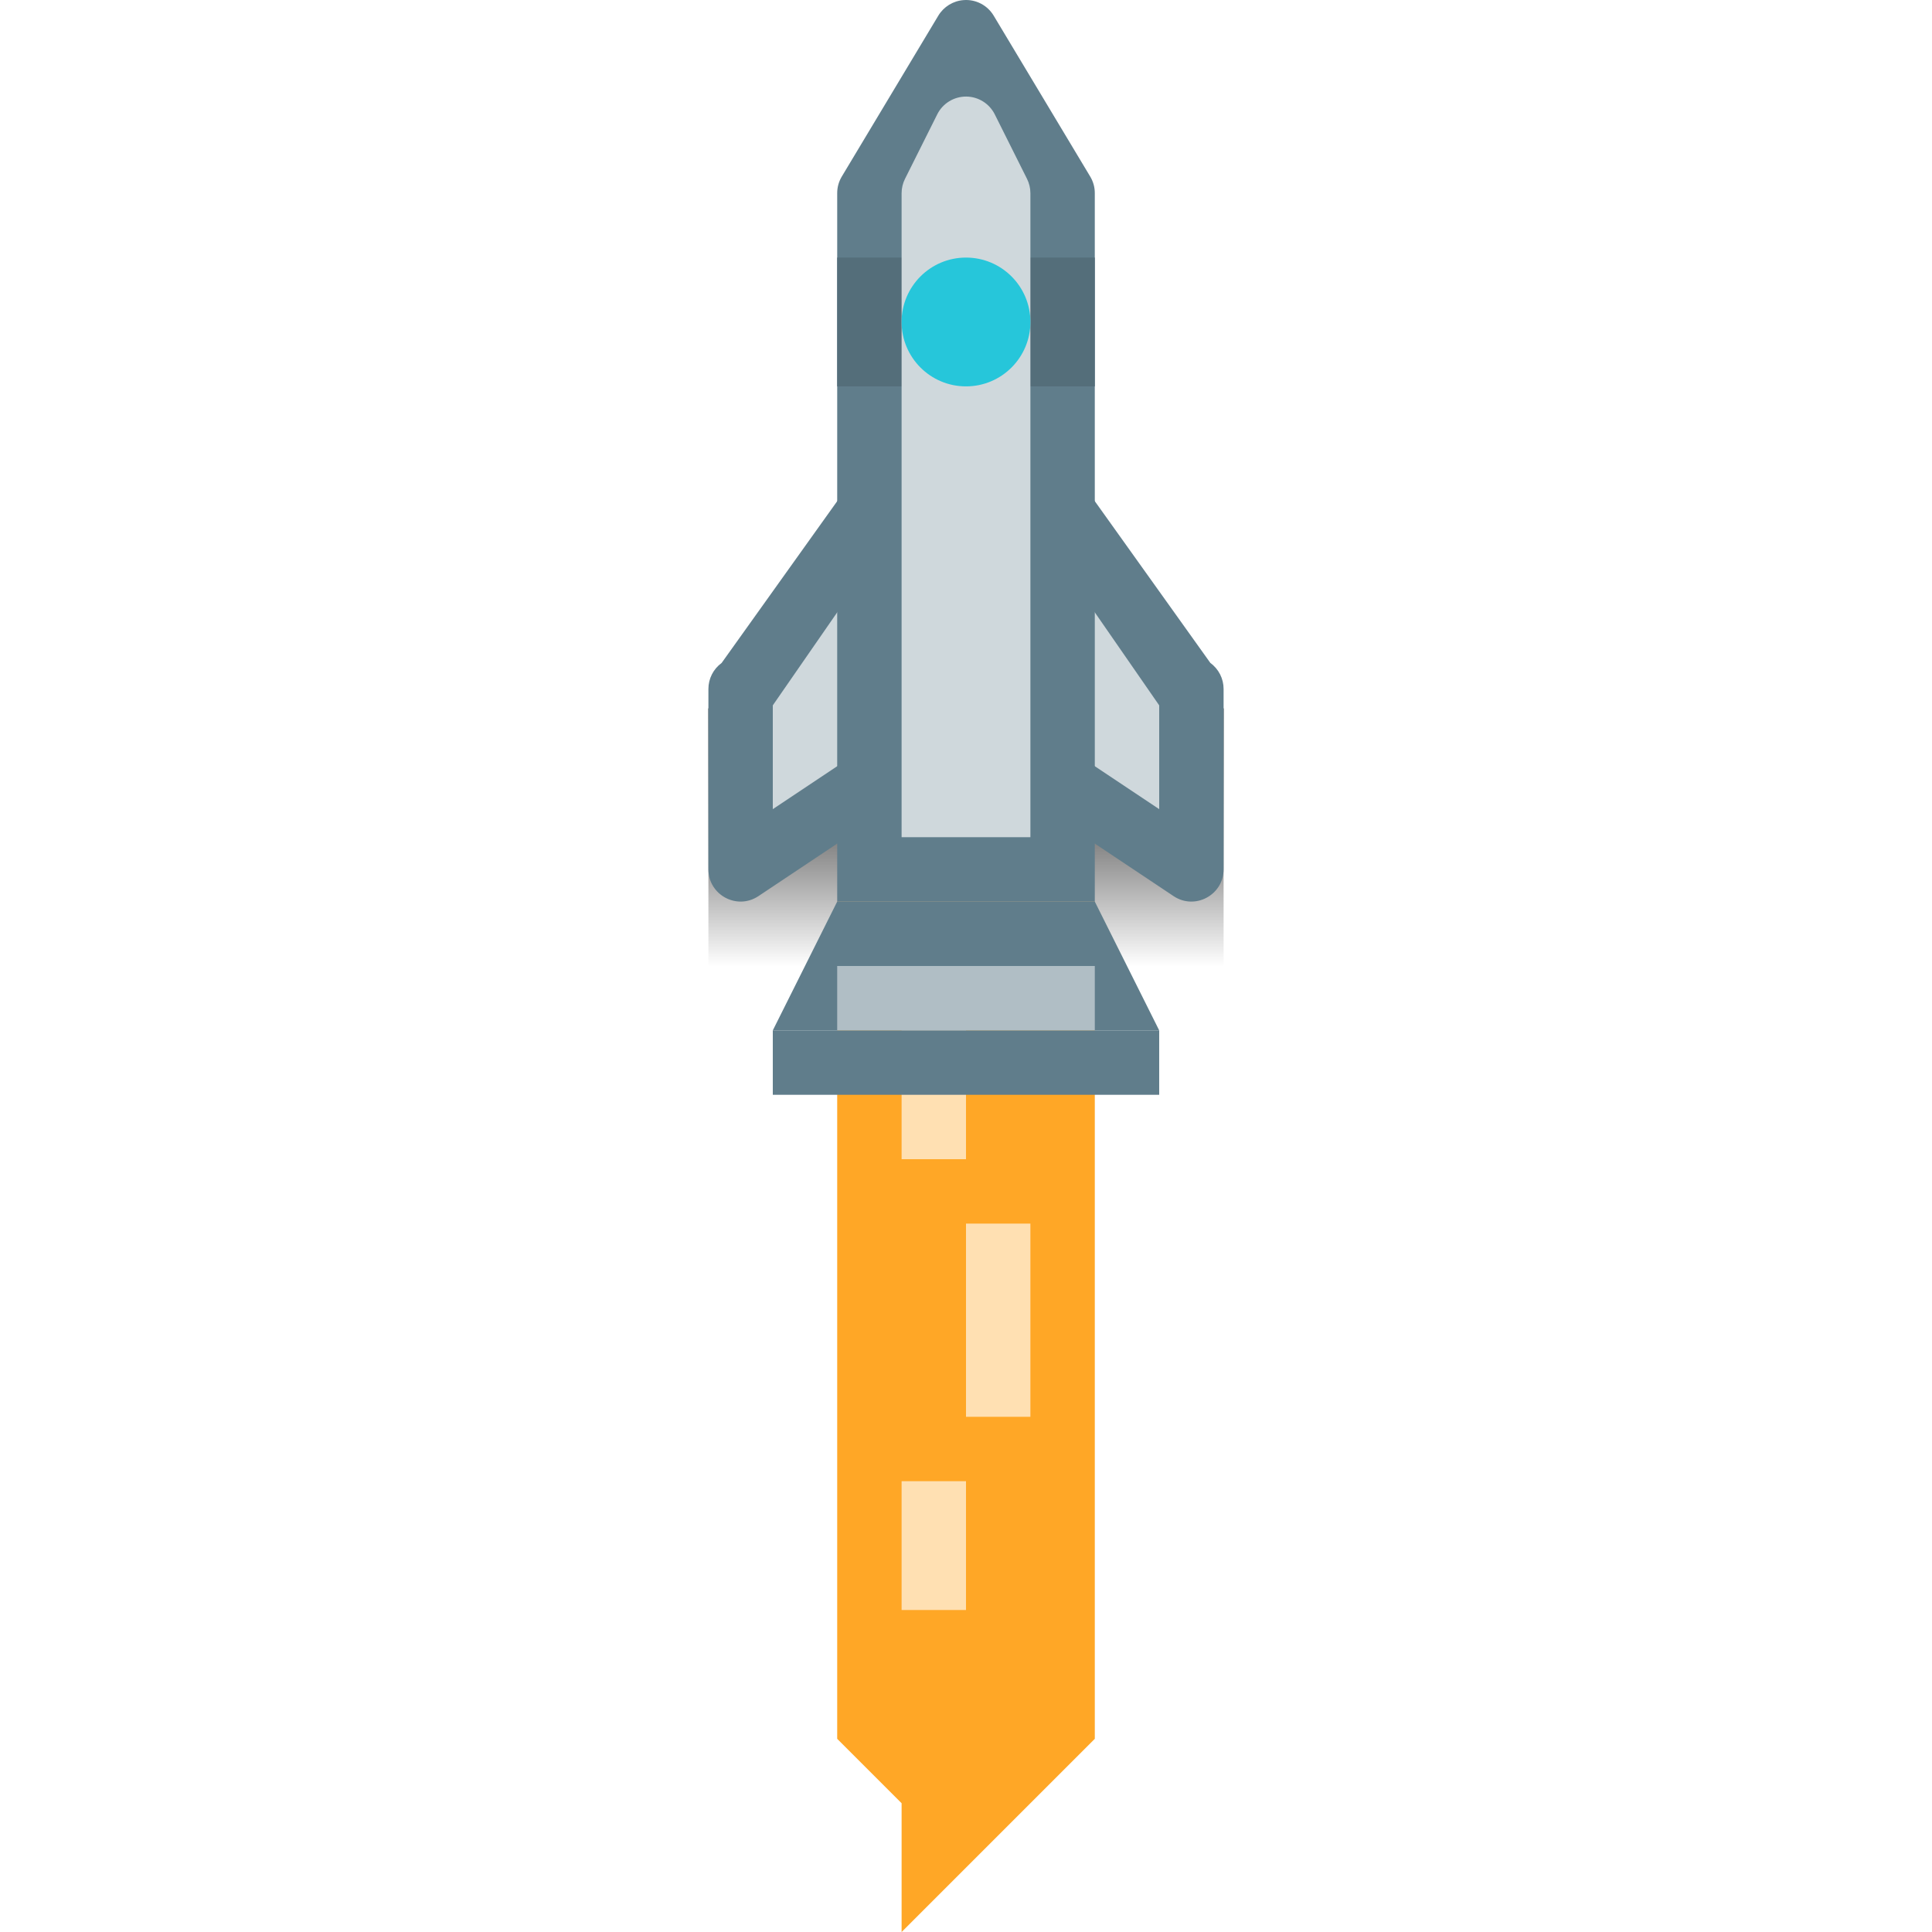
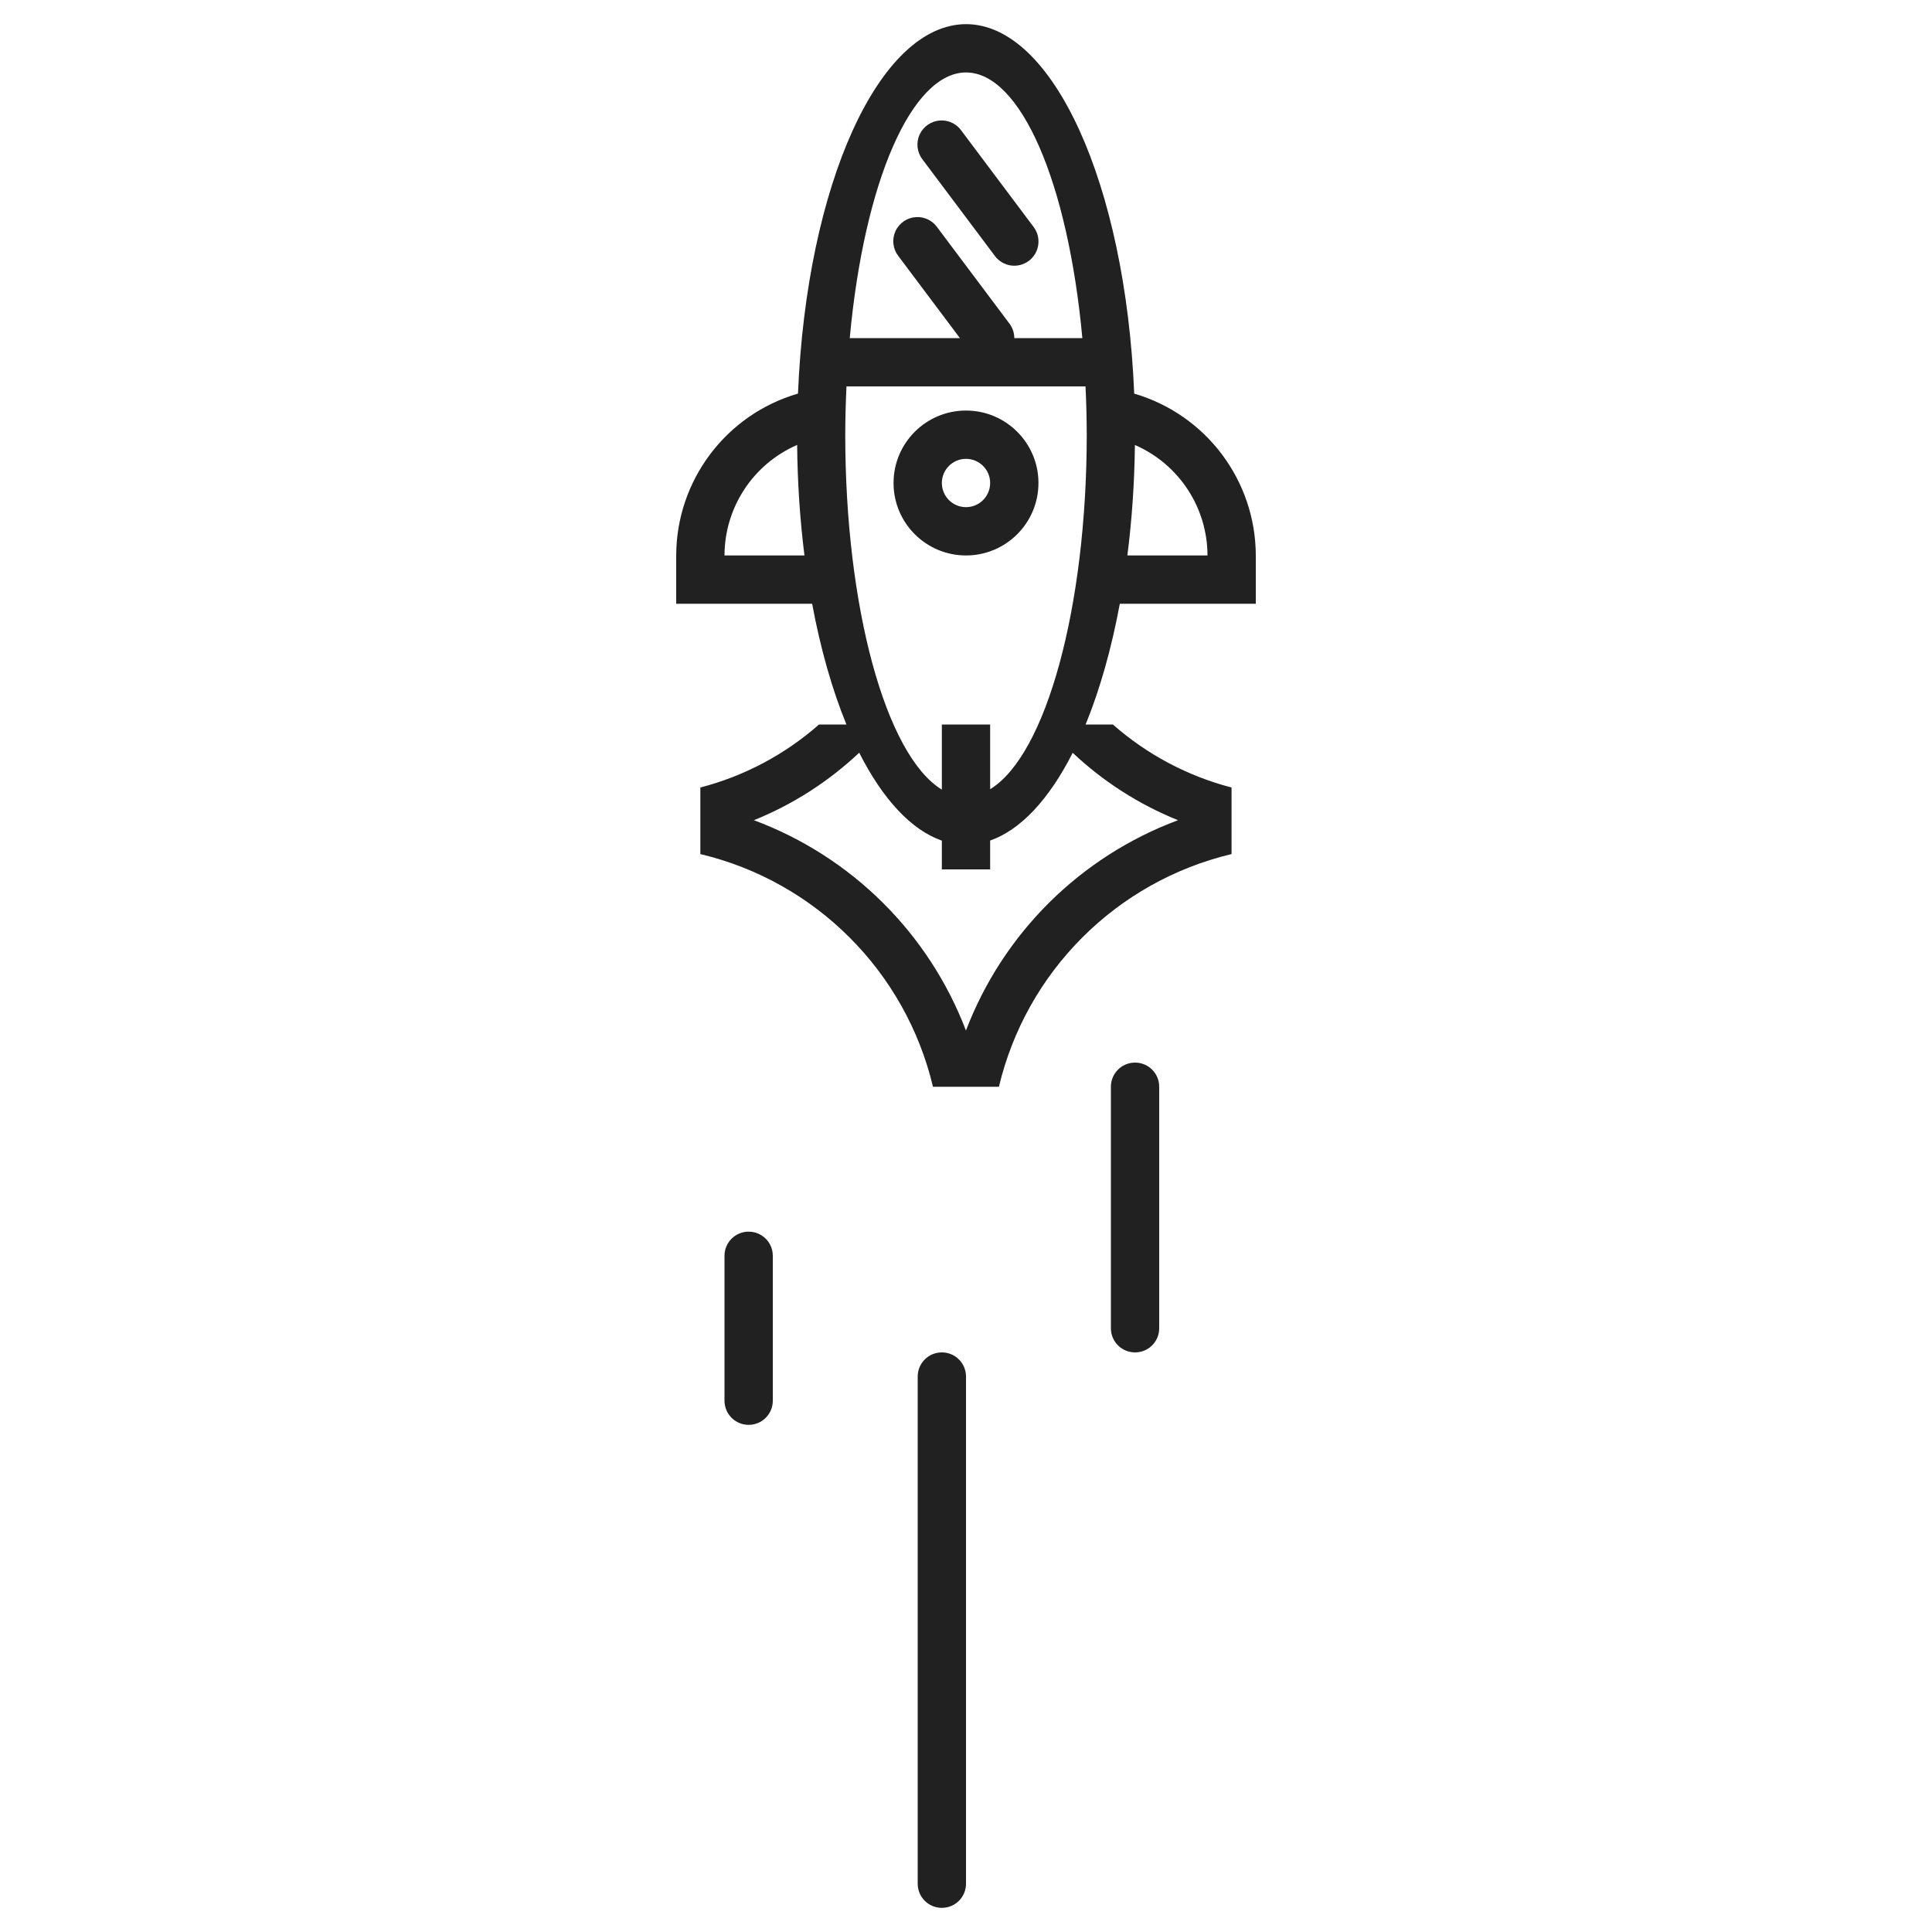
- <svg xmlns="http://www.w3.org/2000/svg" xmlns:xlink="http://www.w3.org/1999/xlink" width="30" height="30" viewBox="0 0 30 30" id="svg4935" version="1.1">
-   <defs id="defs4937">
-     <linearGradient gradientTransform="translate(0,-6)" gradientUnits="userSpaceOnUse" y2="1043.362" x2="16" y1="1039.362" x1="16" id="linearGradient4210" xlink:href="#Shadow" />
-     <linearGradient id="Shadow">
-       <stop style="stop-color:#000000;stop-opacity:1;" offset="0" id="stop4181" />
-       <stop style="stop-color:#000000;stop-opacity:0;" offset="1" id="stop4183" />
-     </linearGradient>
-   </defs>
-   <g id="layer1" transform="translate(0,-1022.362)">
-     <g transform="matrix(1,0,0,1.000023,-1,-0.02409976)" id="layer1-7">
-       <rect y="1033.362" x="12" height="10" width="8" id="rect4208" style="opacity:1;fill:url(#linearGradient4210);fill-opacity:1;stroke:none;stroke-width:2;stroke-linecap:round;stroke-linejoin:round;stroke-miterlimit:4;stroke-dasharray:none;stroke-opacity:1" />
-       <path style="color:#000000;font-style:normal;font-variant:normal;font-weight:normal;font-stretch:normal;font-size:medium;line-height:normal;font-family:sans-serif;text-indent:0;text-align:start;text-decoration:none;text-decoration-line:none;text-decoration-style:solid;text-decoration-color:#000000;letter-spacing:normal;word-spacing:normal;text-transform:none;direction:ltr;block-progression:tb;writing-mode:lr-tb;baseline-shift:baseline;text-anchor:start;white-space:normal;clip-rule:nonzero;display:inline;overflow:visible;visibility:visible;opacity:1;isolation:auto;mix-blend-mode:normal;color-interpolation:sRGB;color-interpolation-filters:linearRGB;solid-color:#000000;solid-opacity:1;fill:#607d8b;fill-opacity:1;fill-rule:evenodd;stroke:none;stroke-width:1px;stroke-linecap:butt;stroke-linejoin:round;stroke-miterlimit:4;stroke-dasharray:none;stroke-dashoffset:0;stroke-opacity:1;color-rendering:auto;image-rendering:auto;shape-rendering:auto;text-rendering:auto;enable-background:accumulate" d="m 16.516,1028.362 c 0.101,0 0.198,0.037 0.279,0.096 l 3,4.199 c 0.129,0.094 0.205,0.244 0.205,0.404 l 0,2.8 c -1.05e-4,0.399 -0.445,0.638 -0.777,0.416 l -3,-2.001 c -0.139,-0.093 -0.223,-0.249 -0.223,-0.416 l 0,-5.001 c 0.001,-0.282 0.234,-0.507 0.516,-0.498 z" id="path4204" />
-       <path style="color:#000000;font-style:normal;font-variant:normal;font-weight:normal;font-stretch:normal;font-size:medium;line-height:normal;font-family:sans-serif;text-indent:0;text-align:start;text-decoration:none;text-decoration-line:none;text-decoration-style:solid;text-decoration-color:#000000;letter-spacing:normal;word-spacing:normal;text-transform:none;direction:ltr;block-progression:tb;writing-mode:lr-tb;baseline-shift:baseline;text-anchor:start;white-space:normal;clip-rule:nonzero;display:inline;overflow:visible;visibility:visible;opacity:1;isolation:auto;mix-blend-mode:normal;color-interpolation:sRGB;color-interpolation-filters:linearRGB;solid-color:#000000;solid-opacity:1;fill:#cfd8dc;fill-opacity:1;fill-rule:evenodd;stroke:none;stroke-width:1px;stroke-linecap:butt;stroke-linejoin:round;stroke-miterlimit:4;stroke-dasharray:none;stroke-dashoffset:0;stroke-opacity:1;color-rendering:auto;image-rendering:auto;shape-rendering:auto;text-rendering:auto;enable-background:accumulate" d="m 16.6,1029.849 0.4,3.744 2,1.334 0,-1.612 z" id="path4206" />
-       <path id="path4202" d="m 15.484,1028.362 c -0.101,0 -0.198,0.037 -0.279,0.096 l -3,4.199 c -0.129,0.094 -0.205,0.244 -0.205,0.404 l 0,2.8 c 1.05e-4,0.399 0.445,0.638 0.777,0.416 l 3,-2.001 c 0.139,-0.093 0.223,-0.249 0.223,-0.416 l 0,-5.001 c -10e-4,-0.282 -0.234,-0.507 -0.516,-0.498 z" style="color:#000000;font-style:normal;font-variant:normal;font-weight:normal;font-stretch:normal;font-size:medium;line-height:normal;font-family:sans-serif;text-indent:0;text-align:start;text-decoration:none;text-decoration-line:none;text-decoration-style:solid;text-decoration-color:#000000;letter-spacing:normal;word-spacing:normal;text-transform:none;direction:ltr;block-progression:tb;writing-mode:lr-tb;baseline-shift:baseline;text-anchor:start;white-space:normal;clip-rule:nonzero;display:inline;overflow:visible;visibility:visible;opacity:1;isolation:auto;mix-blend-mode:normal;color-interpolation:sRGB;color-interpolation-filters:linearRGB;solid-color:#000000;solid-opacity:1;fill:#607d8b;fill-opacity:1;fill-rule:evenodd;stroke:none;stroke-width:1px;stroke-linecap:butt;stroke-linejoin:round;stroke-miterlimit:4;stroke-dasharray:none;stroke-dashoffset:0;stroke-opacity:1;color-rendering:auto;image-rendering:auto;shape-rendering:auto;text-rendering:auto;enable-background:accumulate" />
-       <path id="path4196" d="m 15.4,1029.849 -0.4,3.744 -2,1.334 0,-1.612 z" style="color:#000000;font-style:normal;font-variant:normal;font-weight:normal;font-stretch:normal;font-size:medium;line-height:normal;font-family:sans-serif;text-indent:0;text-align:start;text-decoration:none;text-decoration-line:none;text-decoration-style:solid;text-decoration-color:#000000;letter-spacing:normal;word-spacing:normal;text-transform:none;direction:ltr;block-progression:tb;writing-mode:lr-tb;baseline-shift:baseline;text-anchor:start;white-space:normal;clip-rule:nonzero;display:inline;overflow:visible;visibility:visible;opacity:1;isolation:auto;mix-blend-mode:normal;color-interpolation:sRGB;color-interpolation-filters:linearRGB;solid-color:#000000;solid-opacity:1;fill:#cfd8dc;fill-opacity:1;fill-rule:evenodd;stroke:none;stroke-width:1px;stroke-linecap:butt;stroke-linejoin:round;stroke-miterlimit:4;stroke-dasharray:none;stroke-dashoffset:0;stroke-opacity:1;color-rendering:auto;image-rendering:auto;shape-rendering:auto;text-rendering:auto;enable-background:accumulate" />
-       <path style="opacity:1;fill:#ffa726;fill-opacity:1;stroke:none;stroke-width:2;stroke-linecap:round;stroke-linejoin:round;stroke-miterlimit:4;stroke-dasharray:none;stroke-opacity:1" d="m -194,339 0,13 1,1 0,2 1,-1 1,-1 1,-1 0,-13 z" transform="matrix(1,0,0,0.9999771,208,697.3703)" id="rect4150" />
-       <rect y="1041.362" x="16" height="3" width="1" id="rect4154" style="opacity:1;fill:#ffe0b2;fill-opacity:1;stroke:none;stroke-width:2;stroke-linecap:round;stroke-linejoin:round;stroke-miterlimit:4;stroke-dasharray:none;stroke-opacity:1" />
-       <rect y="1037.362" x="15" height="3" width="1" id="rect4152" style="opacity:1;fill:#ffe0b2;fill-opacity:1;stroke:none;stroke-width:2;stroke-linecap:round;stroke-linejoin:round;stroke-miterlimit:4;stroke-dasharray:none;stroke-opacity:1" />
-       <rect y="1038.362" x="13" height="1" width="6" id="rect4156" style="opacity:1;fill:#607d8b;fill-opacity:1;stroke:none;stroke-width:2;stroke-linecap:round;stroke-linejoin:round;stroke-miterlimit:4;stroke-dasharray:none;stroke-opacity:1" />
-       <path id="path4158" d="m 13,1038.362 1,-2 4,0 1,2 z" style="fill:#607d8b;fill-opacity:1;fill-rule:evenodd;stroke:none;stroke-width:1px;stroke-linecap:butt;stroke-linejoin:miter;stroke-opacity:1" />
-       <rect y="1037.362" x="14" height="1" width="4" id="rect4160" style="opacity:1;fill:#b0bec5;fill-opacity:1;stroke:none;stroke-width:2;stroke-linecap:round;stroke-linejoin:round;stroke-miterlimit:4;stroke-dasharray:none;stroke-opacity:1" />
-       <path id="rect4162" transform="translate(0,1020.362)" d="m 15.965,2.002 c -0.163,0.011 -0.311,0.102 -0.395,0.242 l -1.5,2.5 C 14.021,4.827 14,4.914 14,5 c 3e-6,6.1e-4 -5e-6,0.001 0,0.002 L 14,16 18,16 18,5.002 c 5e-6,-6.098e-4 -3e-6,-0.001 0,-0.002 3.55e-4,-0.086 -0.021,-0.173 -0.07,-0.256 l -1.5,-2.5 c -0.097,-0.162 -0.277,-0.256 -0.465,-0.242 z" style="opacity:1;fill:#607d8b;fill-opacity:1;stroke:none;stroke-width:2;stroke-linecap:round;stroke-linejoin:round;stroke-miterlimit:4;stroke-dasharray:none;stroke-opacity:1" />
-       <rect y="1026.362" x="14" height="2" width="2" id="rect4169" style="opacity:1;fill:#546e7a;fill-opacity:1;stroke:none;stroke-width:2;stroke-linecap:round;stroke-linejoin:round;stroke-miterlimit:4;stroke-dasharray:none;stroke-opacity:1" />
-       <rect y="1026.362" x="16" height="2" width="2" id="rect4171" style="opacity:1;fill:#546e7a;fill-opacity:1;stroke:none;stroke-width:2;stroke-linecap:round;stroke-linejoin:round;stroke-miterlimit:4;stroke-dasharray:none;stroke-opacity:1" />
-       <path id="rect4173" transform="translate(0,1020.362)" d="m 16.004,3.5 a 0.5,0.5 0 0 0 -0.451,0.277 l -0.5,1 A 0.5,0.5 0 0 0 15,5 0.5,0.5 0 0 0 15,5.018 L 15,15 17,15 17,5 A 0.5,0.5 0 0 0 16.947,4.777 l -0.5,-1 A 0.5,0.5 0 0 0 16.004,3.5 Z" style="opacity:1;fill:#cfd8dc;fill-opacity:1;stroke:none;stroke-width:2;stroke-linecap:round;stroke-linejoin:round;stroke-miterlimit:4;stroke-dasharray:none;stroke-opacity:1" />
-       <circle r="1" cy="1027.362" cx="16" id="path4180" style="opacity:1;fill:#26c6da;fill-opacity:1;stroke:none;stroke-width:2;stroke-linecap:round;stroke-linejoin:round;stroke-miterlimit:4;stroke-dasharray:none;stroke-opacity:1" />
-       <rect style="opacity:1;fill:#ffe0b2;fill-opacity:1;stroke:none;stroke-width:2;stroke-linecap:round;stroke-linejoin:round;stroke-miterlimit:4;stroke-dasharray:none;stroke-opacity:1" id="rect4327" width="1" height="2" x="15" y="1045.362" />
-     </g>
+ <svg xmlns="http://www.w3.org/2000/svg" width="80" height="80" viewBox="0 0 80 80" id="svg4935" version="1.1">
+   <defs id="defs4937" />
+   <g id="layer1" transform="translate(25,-997.3622)">
+     <path style="opacity:1;vector-effect:none;fill:#212121;fill-opacity:1;stroke:none;stroke-width:1;stroke-linecap:butt;stroke-linejoin:miter;stroke-miterlimit:4;stroke-dasharray:none;stroke-dashoffset:0;stroke-opacity:1" d="M 40 1 A 7 17 0 0 0 33.043 16.297 A 7 7 0 0 0 28 23 L 28 25 L 33.629 25 A 7 17 0 0 0 35.049 30 L 33.914 30 A 12 12 0 0 1 29 32.609 L 29 34.664 L 29 35.365 A 13 13 0 0 1 38.633 45 L 40.695 45 L 41.363 45 A 13 13 0 0 1 50.996 35.365 L 50.996 34.664 L 50.996 32.609 A 12 12 0 0 1 46.082 30 L 44.953 30 A 7 17 0 0 0 46.369 25 L 52 25 L 52 23 A 7 7 0 0 0 46.965 16.299 A 7 17 0 0 0 40 1 z M 40 3 A 5 15 0 0 1 44.818 14 L 42 14 A 1 1 0 0 0 42 13.998 A 1 1 0 0 0 41.799 13.4 L 38.799 9.4 A 1 1 0 0 0 37.932 8.99 A 1 1 0 0 0 37.199 10.602 L 39.748 14 L 35.186 14 A 5 15 0 0 1 40 3 z M 39.033 4.988 A 1 1 0 0 0 38.934 4.99 A 1 1 0 0 0 38.199 6.602 L 41.199 10.602 A 1.001 1.001 0 1 0 42.801 9.4 L 39.801 5.4 A 1 1 0 0 0 39.033 4.988 z M 35.051 16 L 44.949 16 A 5 15 0 0 1 45 18 A 5 15 0 0 1 41 32.68 L 41 30 L 39 30 L 39 32.697 A 5 15 0 0 1 35 18 A 5 15 0 0 1 35.051 16 z M 40 17 A 3 3 0 0 0 37 20 A 3 3 0 0 0 40 23 A 3 3 0 0 0 43 20 A 3 3 0 0 0 40 17 z M 33.008 18.424 A 7 17 0 0 0 33.311 23 L 30 23 A 5 5 0 0 1 33.008 18.424 z M 46.994 18.426 A 5 5 0 0 1 50 23 L 46.682 23 A 7 17 0 0 0 46.994 18.426 z M 40 19 A 1 1 0 0 1 41 20 A 1 1 0 0 1 40 21 A 1 1 0 0 1 39 20 A 1 1 0 0 1 40 19 z M 35.578 31.168 A 7 17 0 0 0 39 34.809 L 39 36 L 41 36 L 41 34.805 A 7 17 0 0 0 44.418 31.172 A 14 14 0 0 0 48.779 33.963 A 15 15 0 0 0 39.998 42.672 A 15 15 0 0 0 31.217 33.963 A 14 14 0 0 0 35.578 31.168 z M 47 44 C 46.446 44 46 44.446 46 45 L 46 55 C 46 55.554 46.446 56 47 56 C 47.554 56 48 55.554 48 55 L 48 45 C 48 44.446 47.554 44 47 44 z M 31 51 C 30.446 51 30 51.446 30 52 L 30 58 C 30 58.554 30.446 59 31 59 C 31.554 59 32 58.554 32 58 L 32 52 C 32 51.446 31.554 51 31 51 z M 39 56 C 38.446 56 38 56.446 38 57 L 38 78 C 38 78.554 38.446 79 39 79 C 39.554 79 40 78.554 40 78 L 40 57 C 40 56.446 39.554 56 39 56 z " transform="translate(-25,997.3622)" id="rect1507" />
  </g>
</svg>
